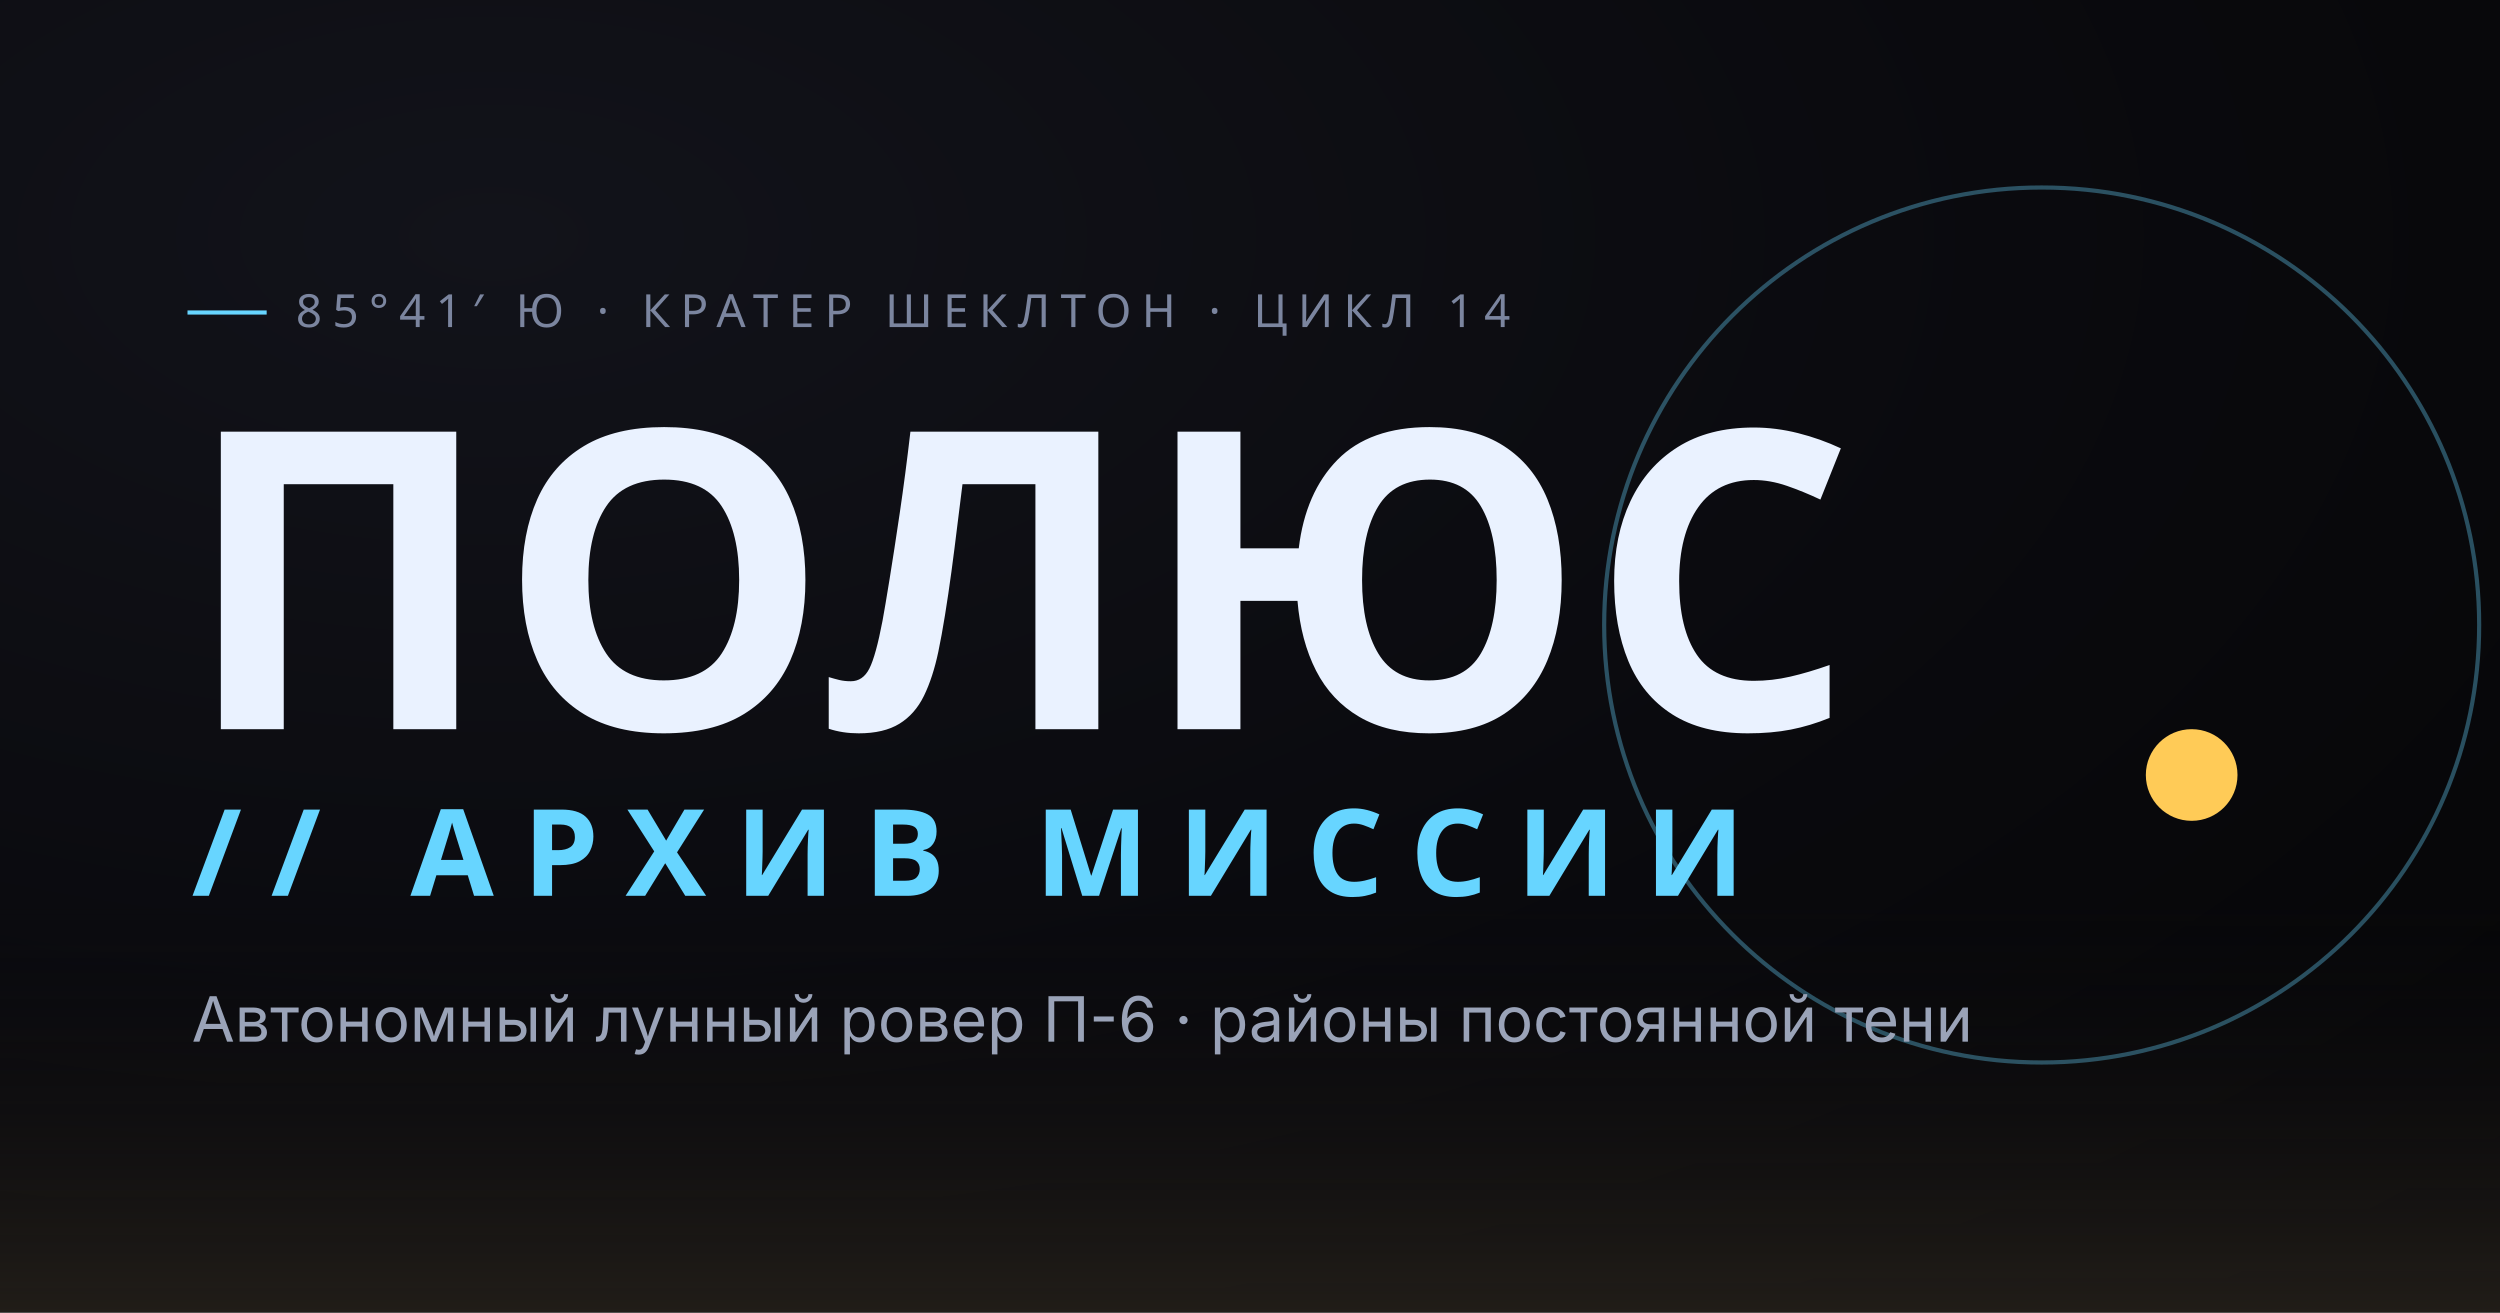
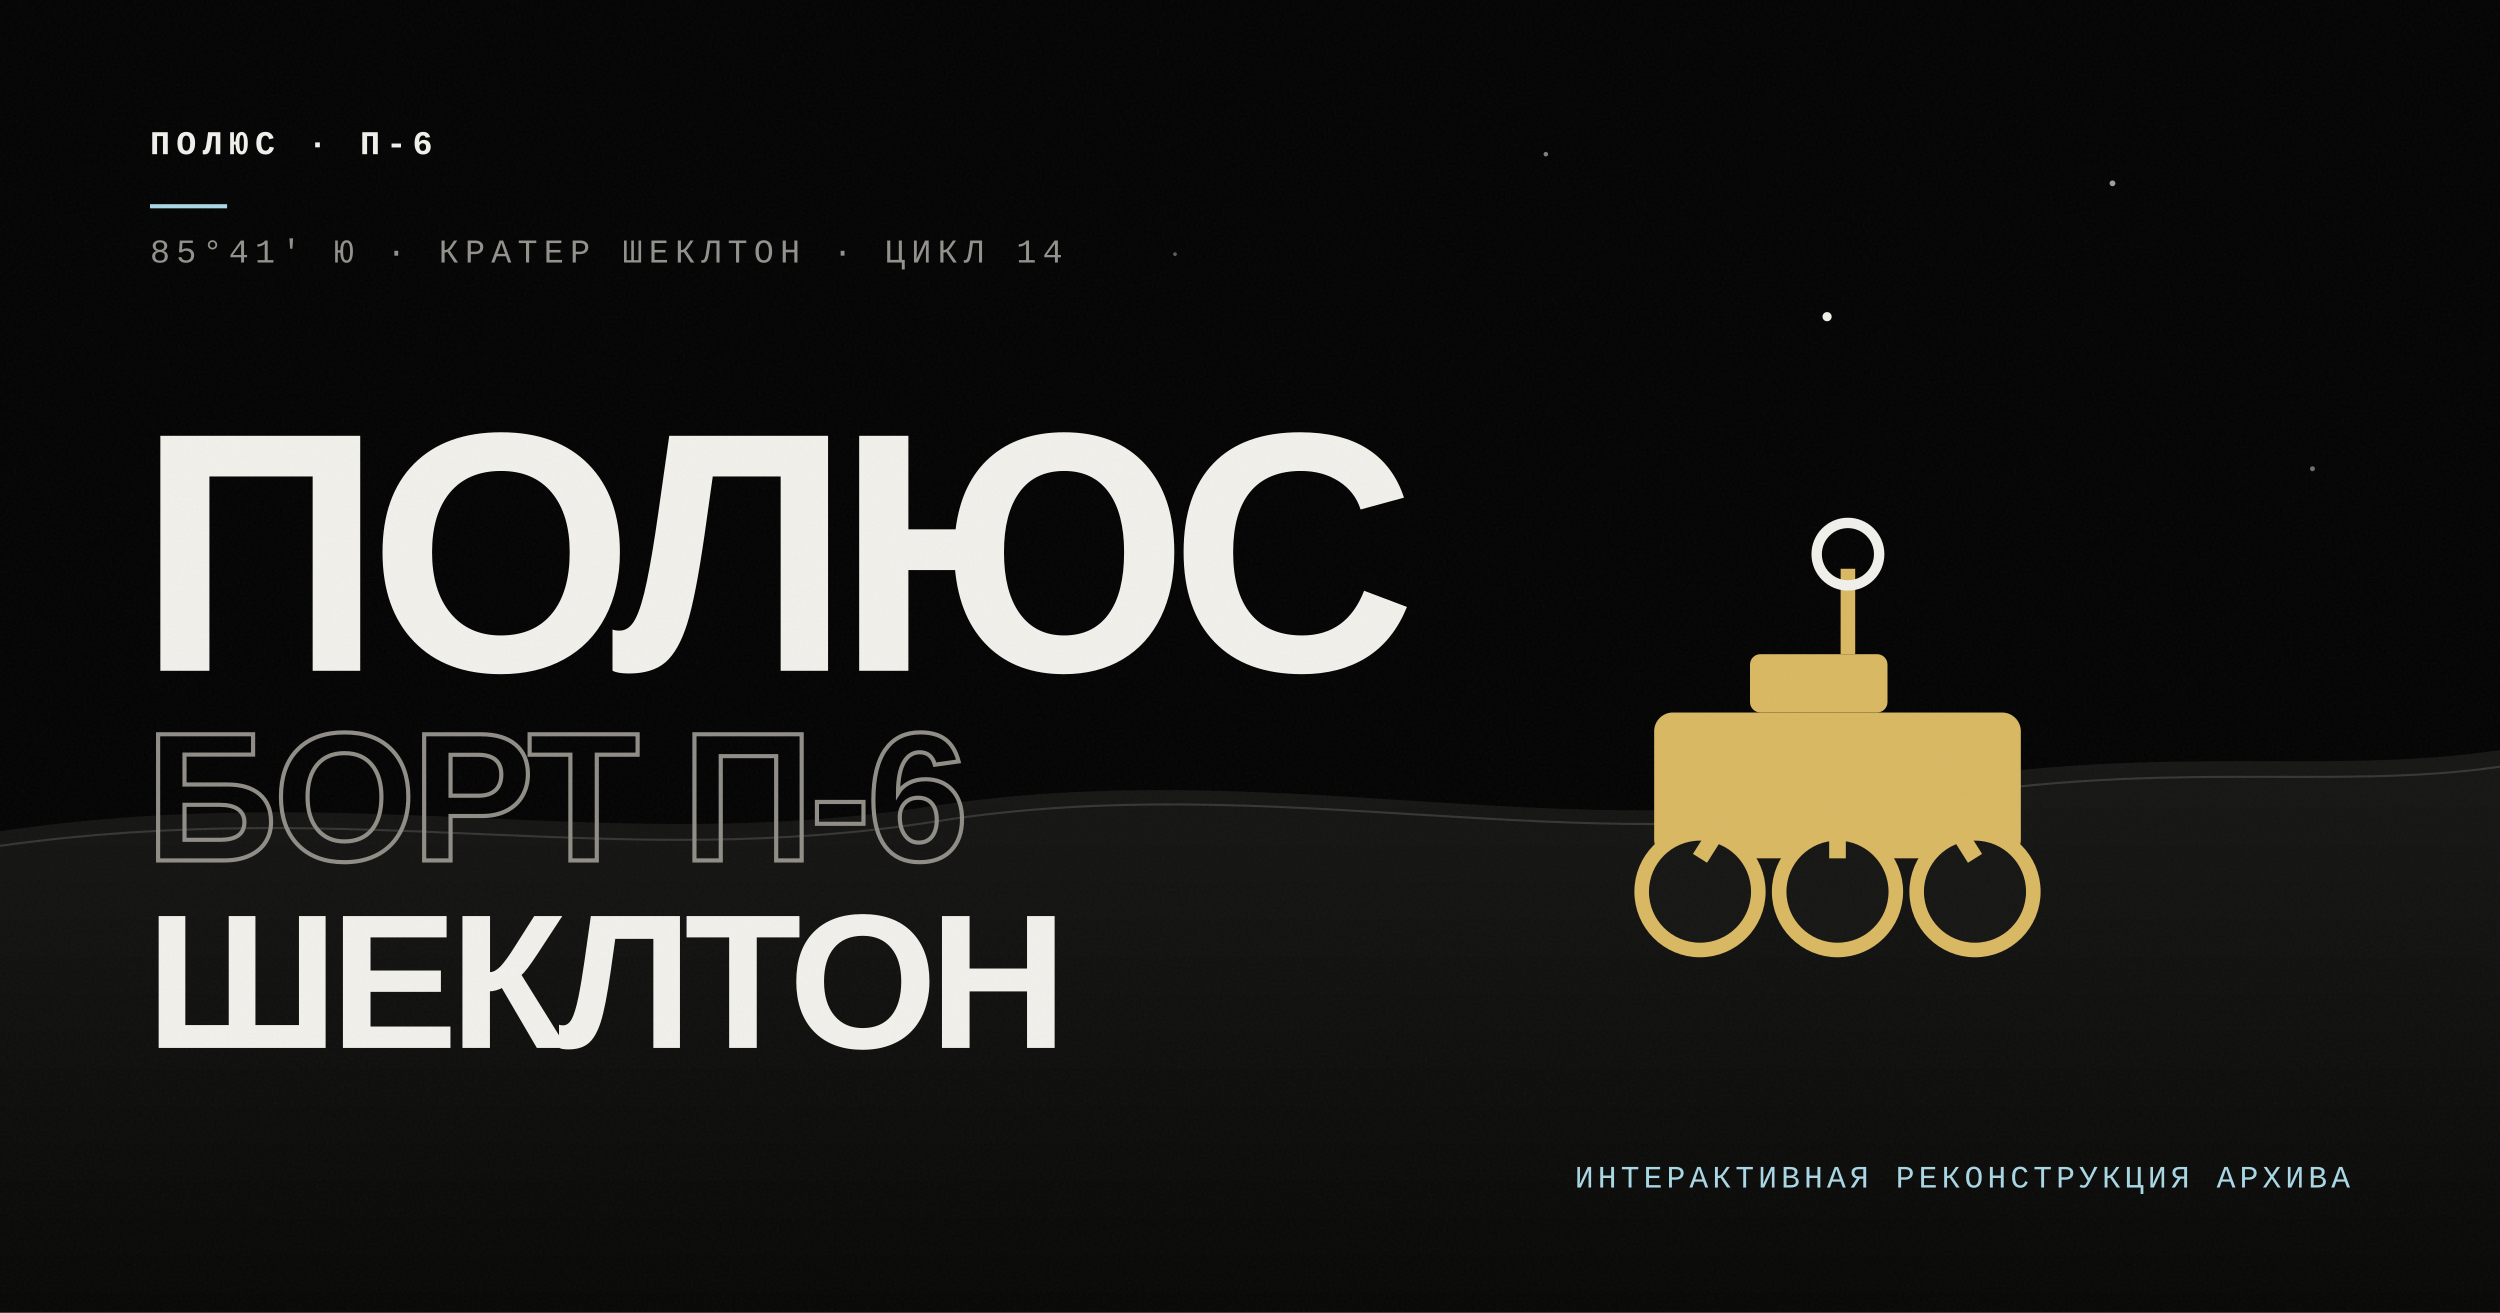
- <svg xmlns="http://www.w3.org/2000/svg" viewBox="0 0 1200 630" font-family="'Oswald','Arial Narrow',sans-serif">
+ <svg xmlns="http://www.w3.org/2000/svg" viewBox="0 0 1200 630">
  <defs>
-     <radialGradient id="bg" cx="20%" cy="18%" r="110%">
-       <stop offset="0%" stop-color="#12131a" />
-       <stop offset="55%" stop-color="#0a0a0e" />
-       <stop offset="100%" stop-color="#050506" />
-     </radialGradient>
-     <linearGradient id="floor" x1="0" y1="1" x2="0" y2="0">
-       <stop offset="0%" stop-color="#211d18" />
-       <stop offset="100%" stop-color="#0a0a0e" stop-opacity="0" />
+     <linearGradient id="ground" x1="0" y1="0" x2="0" y2="1">
+       <stop offset="0" stop-color="#161614" />
+       <stop offset="1" stop-color="#070706" />
    </linearGradient>
+     <filter id="grain" x="-10%" y="-10%" width="120%" height="120%">
+       <feTurbulence type="fractalNoise" baseFrequency=".8" numOctaves="2" seed="6" />
+       <feColorMatrix values="1 0 0 0 0                              0 1 0 0 0                              0 0 1 0 0                              0 0 0 .075 0" />
+     </filter>
  </defs>
-   <rect width="1200" height="630" fill="url(#bg)" />
-   <rect y="430" width="1200" height="200" fill="url(#floor)" />
-   <circle cx="980" cy="300" r="210" fill="none" stroke="#67D5FF" stroke-width="2" opacity="0.35" />
-   <circle cx="1052" cy="372" r="22" fill="#FFCB57" />
-   <g fill="#7B859F" font-size="22" letter-spacing="5">
-     <line x1="90" y1="150" x2="128" y2="150" stroke="#67D5FF" stroke-width="2" />
-     <text x="142" y="157">85°41′ Ю · КРАТЕР ШЕКЛТОН · ЦИКЛ 14</text>
+   <rect width="1200" height="630" fill="#030303" />
+   <path d="M0 399 C170 374 292 411 447 387 C610 362 752 408 905 379 C1032 355 1114 373 1200 360 V630 H0Z" fill="url(#ground)" />
+   <path d="M0 406 C171 382 295 419 451 394 C611 369 756 414 910 386 C1035 363 1118 380 1200 368" fill="none" stroke="#8f8d86" stroke-opacity=".28" />
+   <g fill="#f1f0eb">
+     <circle cx="877" cy="152" r="2.2" />
+     <circle cx="1014" cy="88" r="1.4" opacity=".65" />
+     <circle cx="1110" cy="225" r="1.2" opacity=".45" />
+     <circle cx="742" cy="74" r="1.1" opacity=".52" />
+     <circle cx="564" cy="122" r=".9" opacity=".38" />
  </g>
-   <text x="88" y="350" fill="#EAF2FF" font-weight="700" font-size="200" letter-spacing="2">ПОЛЮС</text>
-   <text x="92" y="430" fill="#67D5FF" font-weight="600" font-size="58" letter-spacing="14">// АРХИВ МИССИИ</text>
-   <text x="92" y="500" fill="#9aa3b8" font-family="Inter,Arial,sans-serif" font-size="30">Автономный лунный ровер П-6 · районы постоянной тени</text>
+   <g font-family="'IBM Plex Mono','Courier New',monospace" font-size="16" letter-spacing="3">
+     <text x="72" y="74" fill="#f1f0eb" font-weight="700">ПОЛЮС · П-6</text>
+     <text x="72" y="126" fill="#92918b">85°41′ Ю · КРАТЕР ШЕКЛТОН · ЦИКЛ 14</text>
+     <line x1="72" y1="99" x2="109" y2="99" stroke="#a9d7e5" stroke-width="2" />
+   </g>
+   <g font-family="'Arial Narrow','Arial',sans-serif" font-weight="700">
+     <text x="66" y="322" fill="#f1f0eb" font-size="164" letter-spacing="-7">ПОЛЮС</text>
+     <text x="70" y="413" fill="none" stroke="#8f8d86" stroke-width="2" font-size="88" letter-spacing="-2">БОРТ П-6</text>
+     <text x="70" y="503" fill="#f1f0eb" font-size="92" letter-spacing="-4">ШЕКЛТОН</text>
+   </g>
+   <g transform="translate(882 377)">
+     <rect x="-88" y="-35" width="176" height="70" rx="9" fill="#d9b862" />
+     <rect x="-42" y="-63" width="66" height="28" rx="5" fill="#d9b862" />
+     <line x1="5" y1="-63" x2="5" y2="-104" stroke="#d9b862" stroke-width="7" />
+     <circle cx="5" cy="-111" r="15" fill="none" stroke="#f1f0eb" stroke-width="5" />
+     <g fill="#151513" stroke="#d9b862" stroke-width="7">
+       <circle cx="-66" cy="51" r="28" />
+       <circle cx="0" cy="51" r="28" />
+       <circle cx="66" cy="51" r="28" />
+     </g>
+     <line x1="-66" y1="35" x2="-49" y2="8" stroke="#d9b862" stroke-width="8" />
+     <line x1="0" y1="35" x2="0" y2="13" stroke="#d9b862" stroke-width="8" />
+     <line x1="66" y1="35" x2="49" y2="8" stroke="#d9b862" stroke-width="8" />
+   </g>
+   <text x="1128" y="570" text-anchor="end" fill="#a9d7e5" font-family="'IBM Plex Mono','Courier New',monospace" font-size="15" letter-spacing="2">
+     ИНТЕРАКТИВНАЯ РЕКОНСТРУКЦИЯ АРХИВА
+   </text>
+   <rect width="1200" height="630" filter="url(#grain)" opacity=".55" />
</svg>
